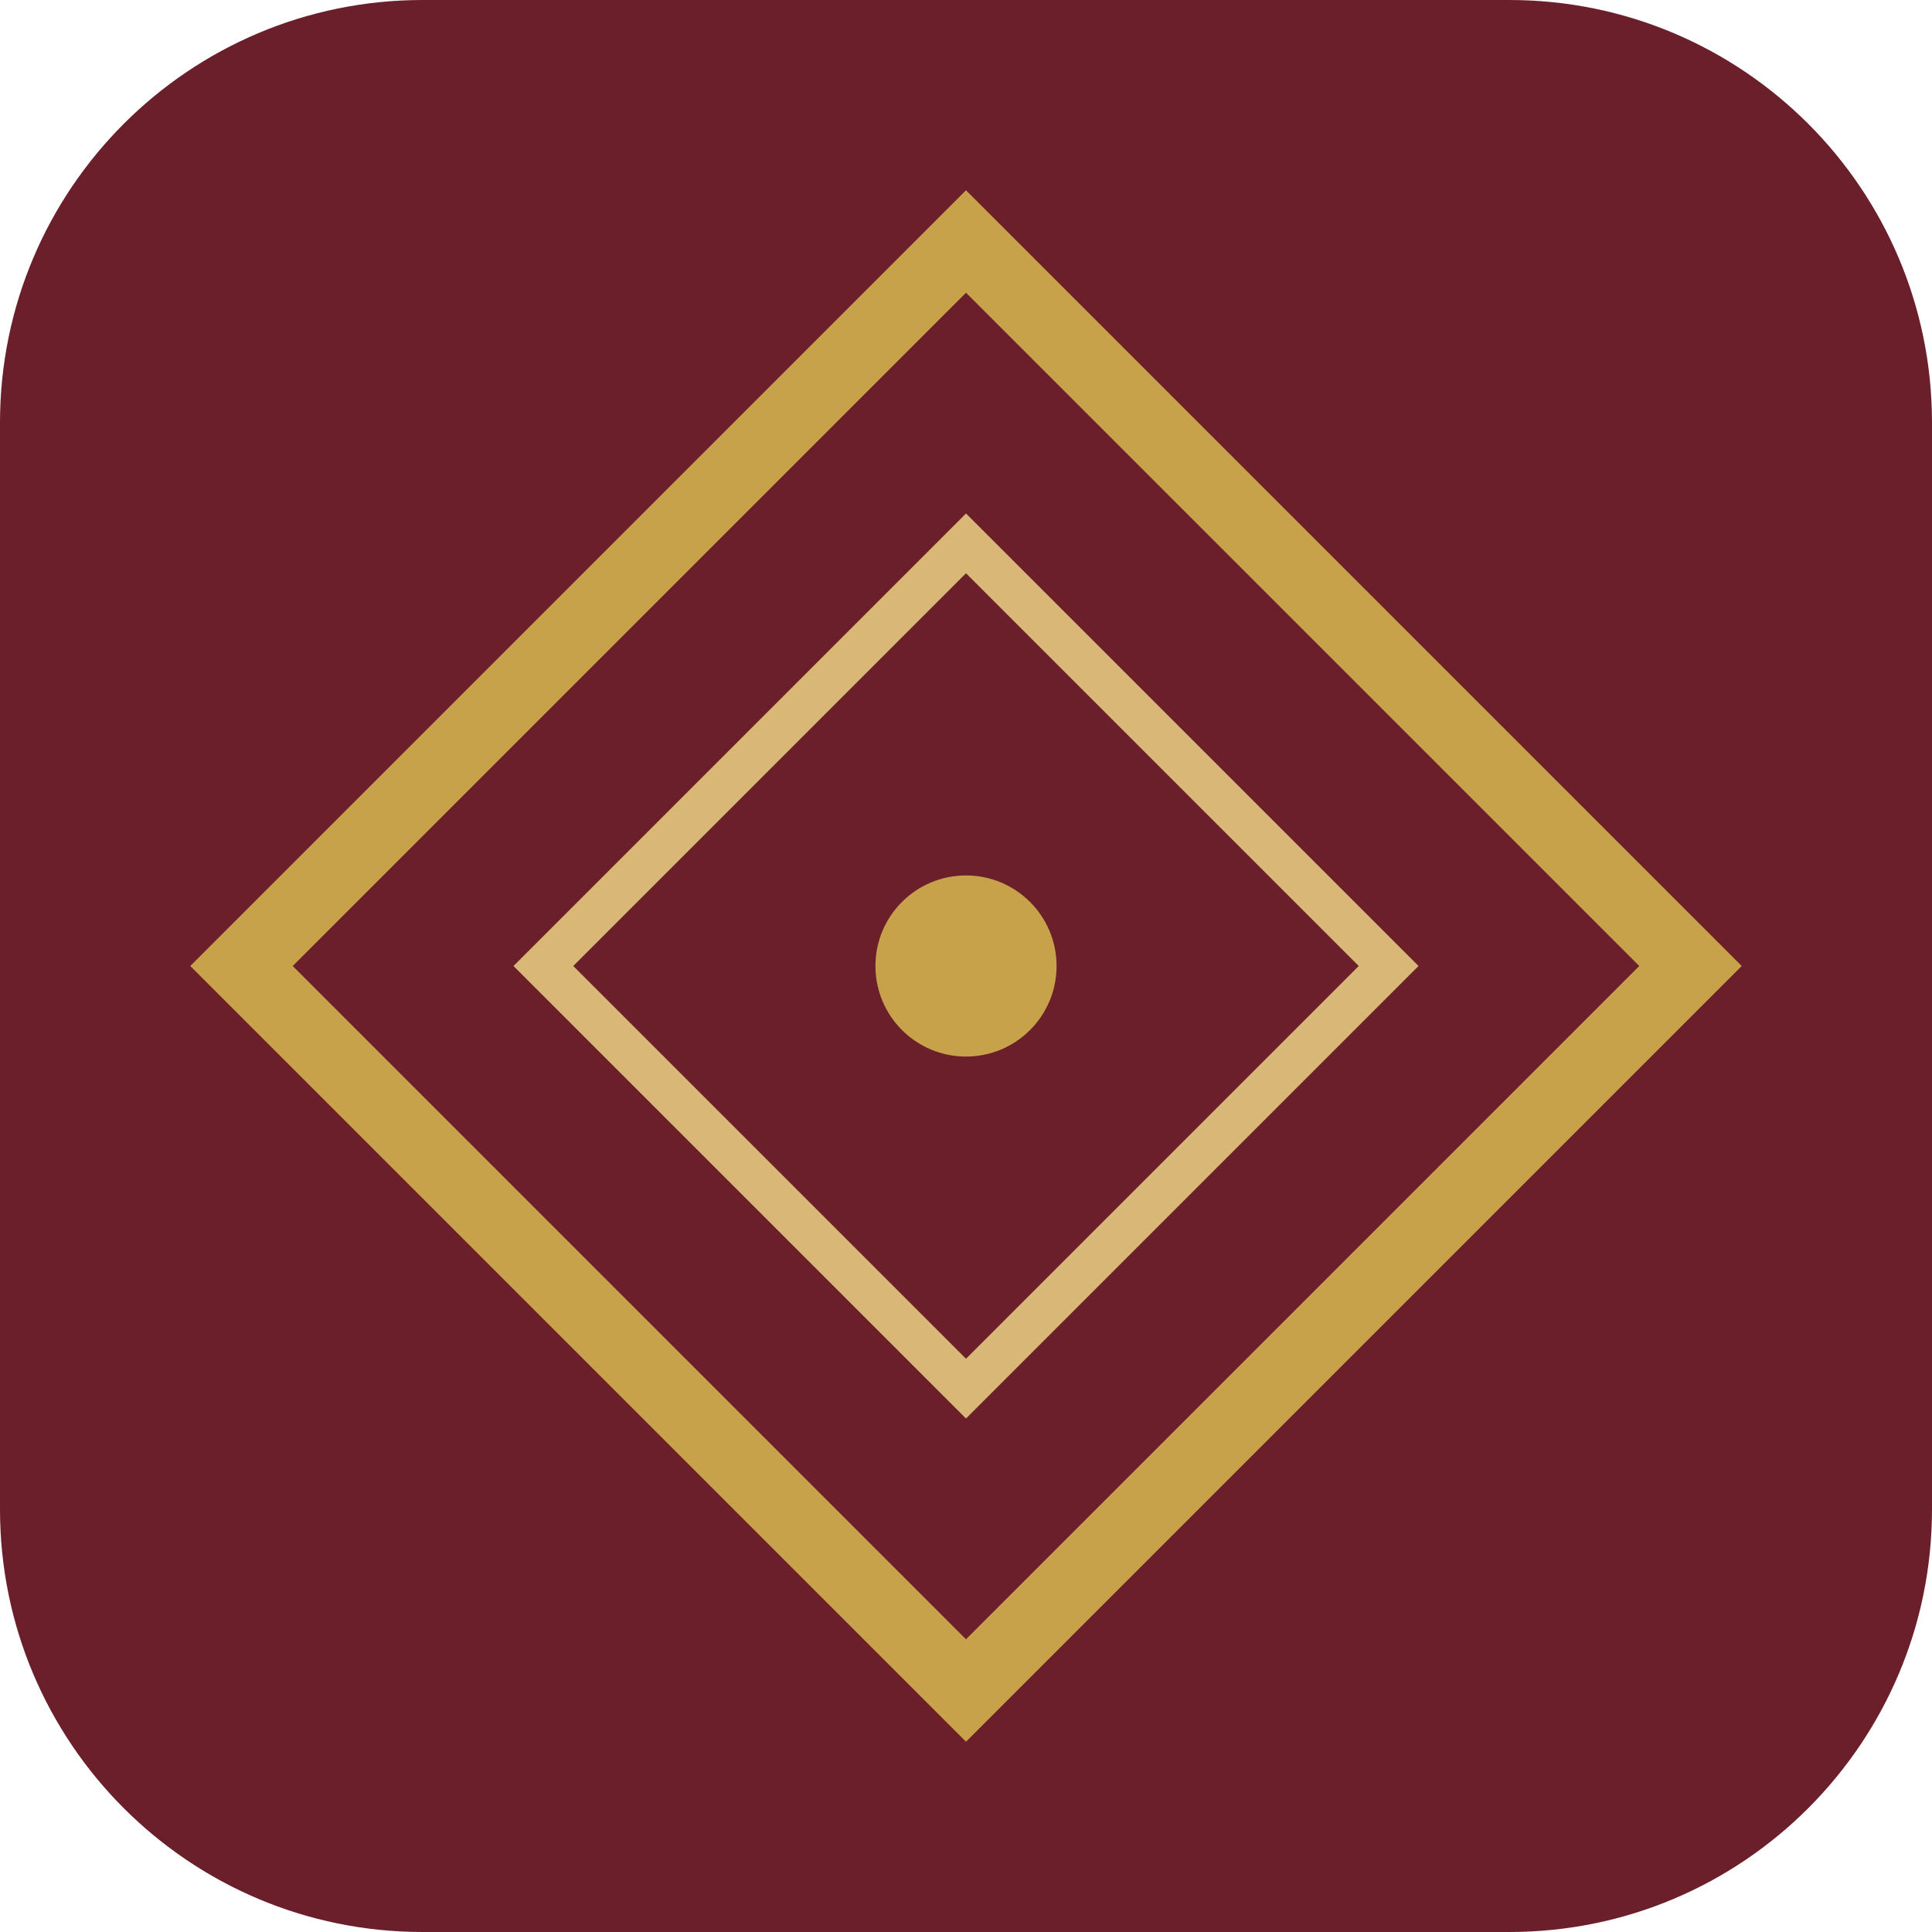
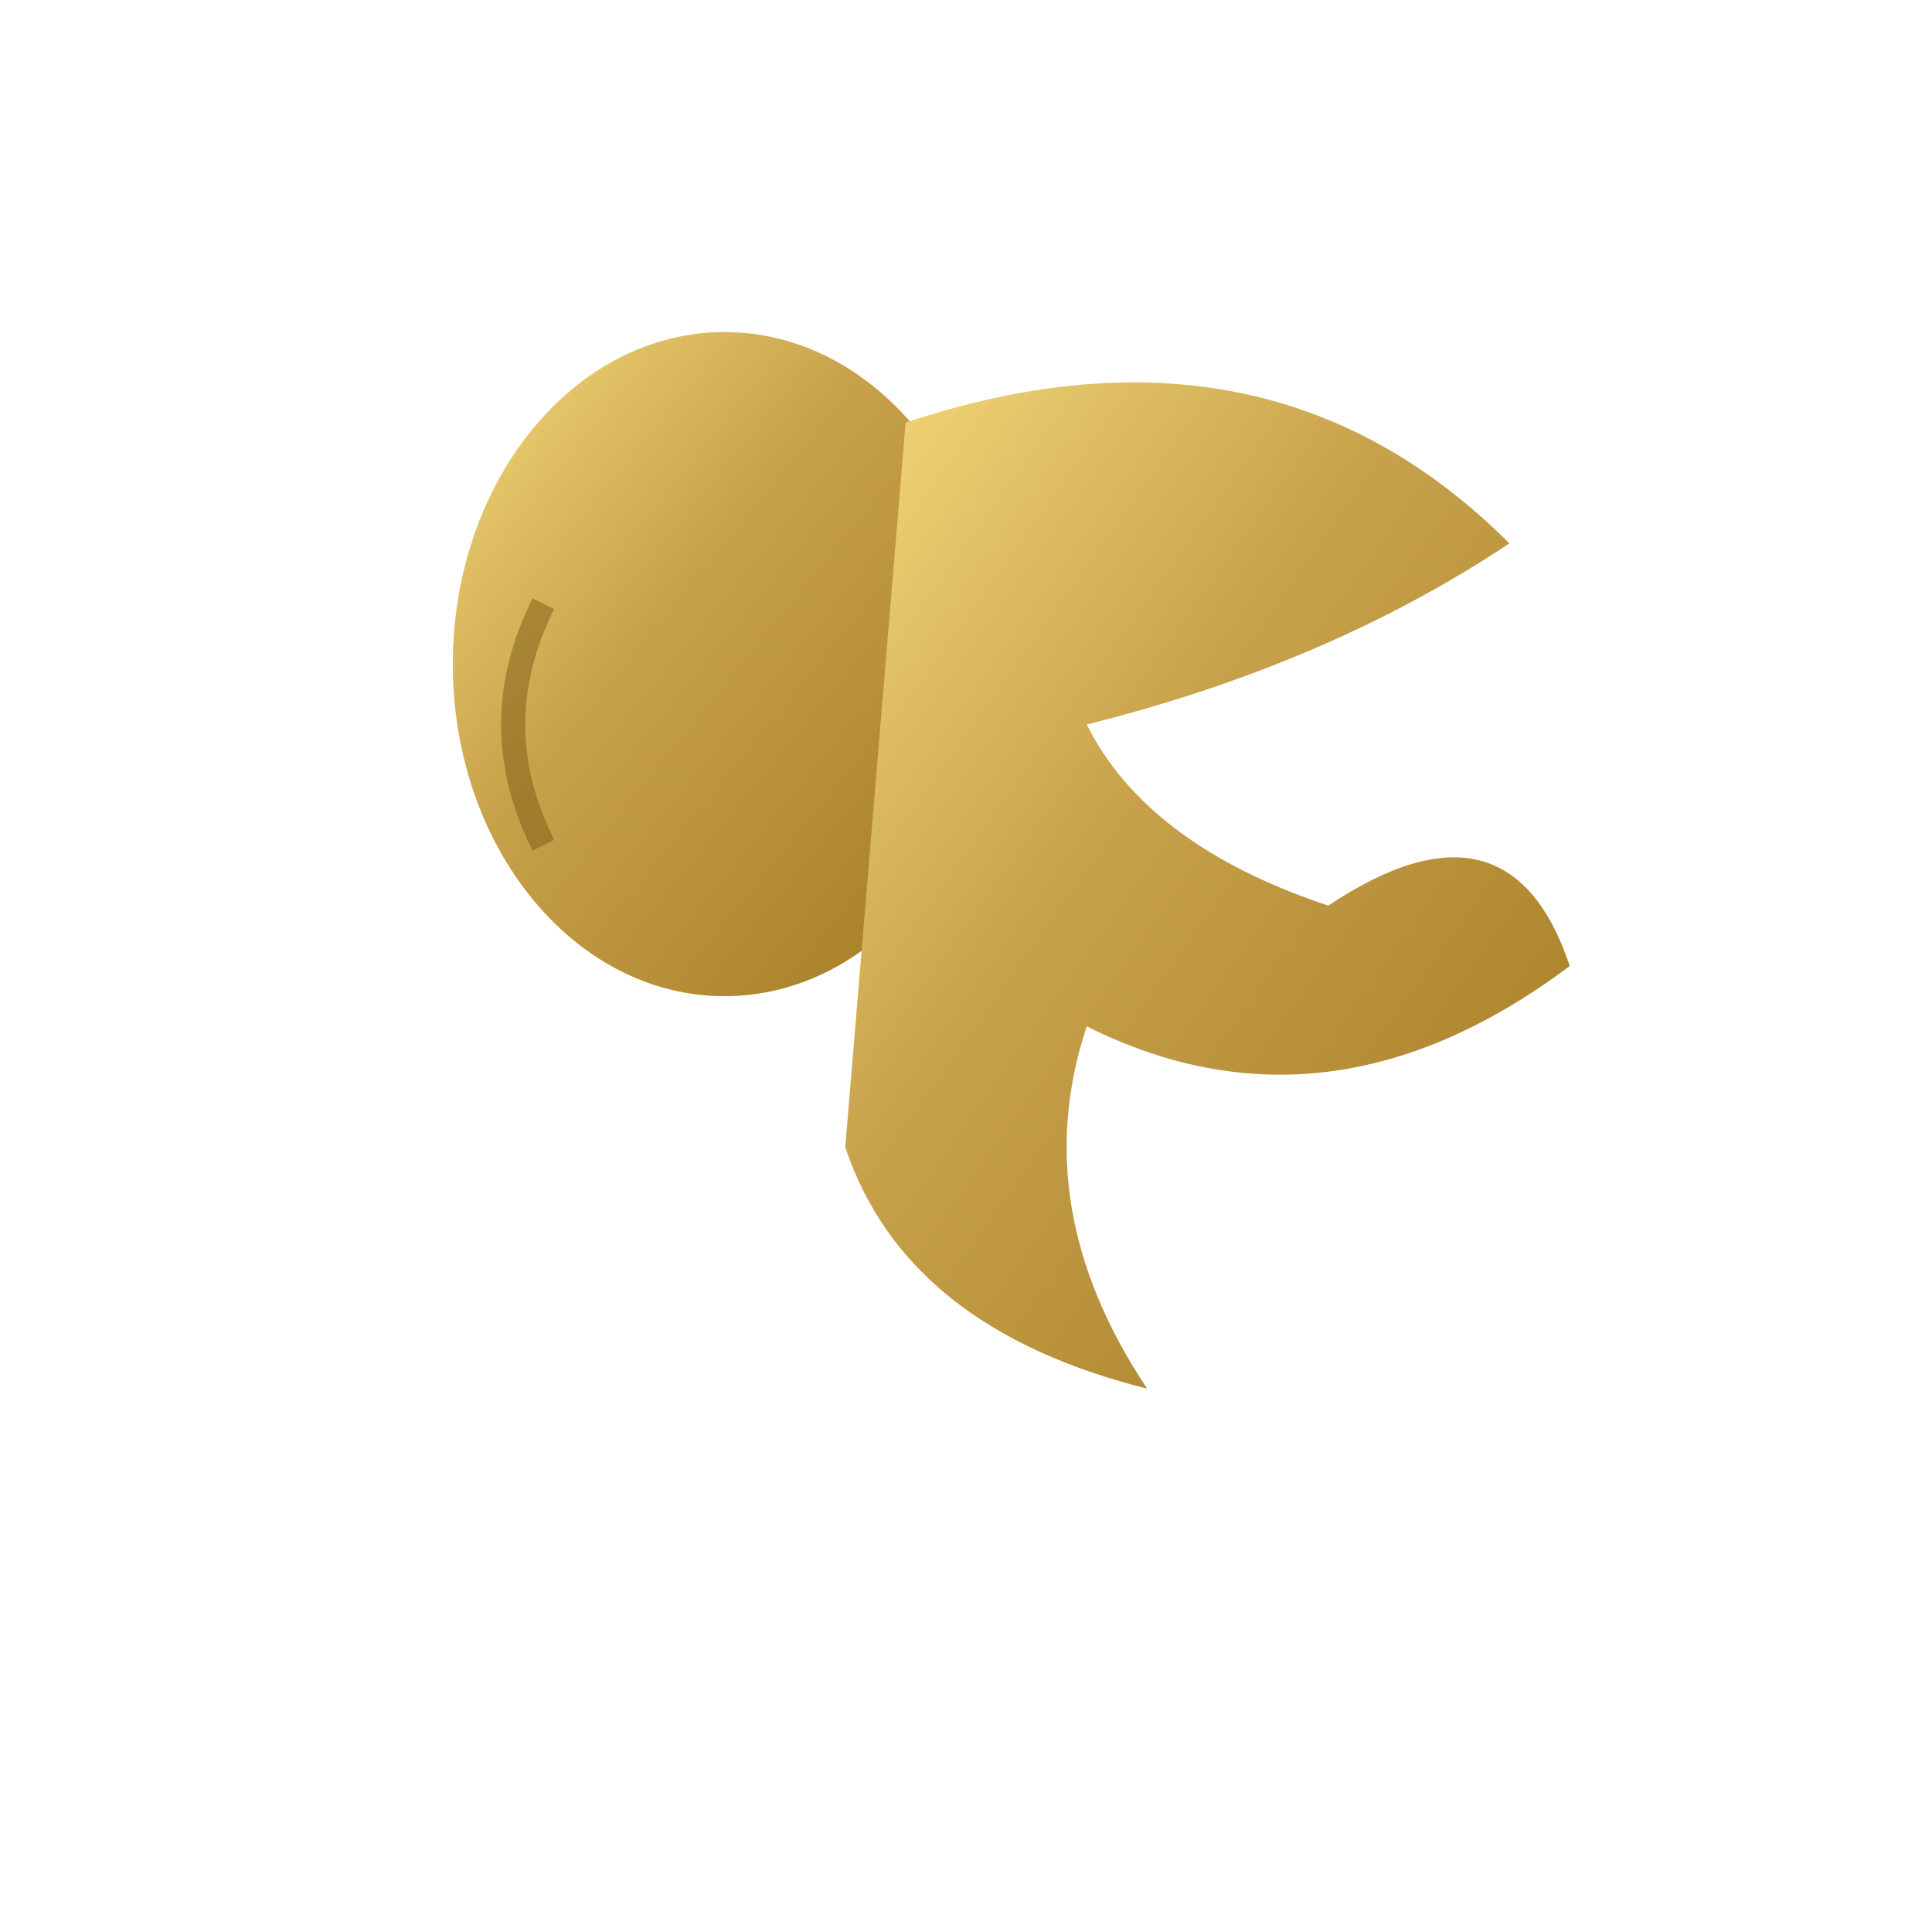
<svg xmlns="http://www.w3.org/2000/svg" viewBox="0 0 64 64">
-   <rect width="64" height="64" rx="14" fill="#6B1F2A" />
-   <path d="M32 8 56 32 32 56 8 32Z" fill="none" stroke="#C8A24B" stroke-width="2.4" />
-   <path d="M32 18 46 32 32 46 18 32Z" fill="none" stroke="#E5C87E" stroke-width="1.4" opacity="0.9" />
-   <circle cx="32" cy="32" r="3" fill="#C8A24B" />
+   <defs>
+     <linearGradient id="gold" x1="0%" y1="0%" x2="100%" y2="100%">
+       <stop offset="0%" stop-color="#F5D97A" />
+       <stop offset="40%" stop-color="#C8A24B" />
+       <stop offset="100%" stop-color="#A07820" />
+     </linearGradient>
+   </defs>
+   <ellipse cx="24" cy="22" rx="9" ry="11" fill="url(#gold)" />
+   <path d="M30 14 Q42 10 50 18 Q44 22 36 24 Q38 28 44 30 Q50 26 52 32 Q44 38 36 34 Q34 40 38 46 Q30 44 28 38" fill="url(#gold)" />
+   <path d="M18 20 Q16 24 18 28" fill="none" stroke="#7A5A10" stroke-width="0.8" opacity="0.5" />
</svg>
